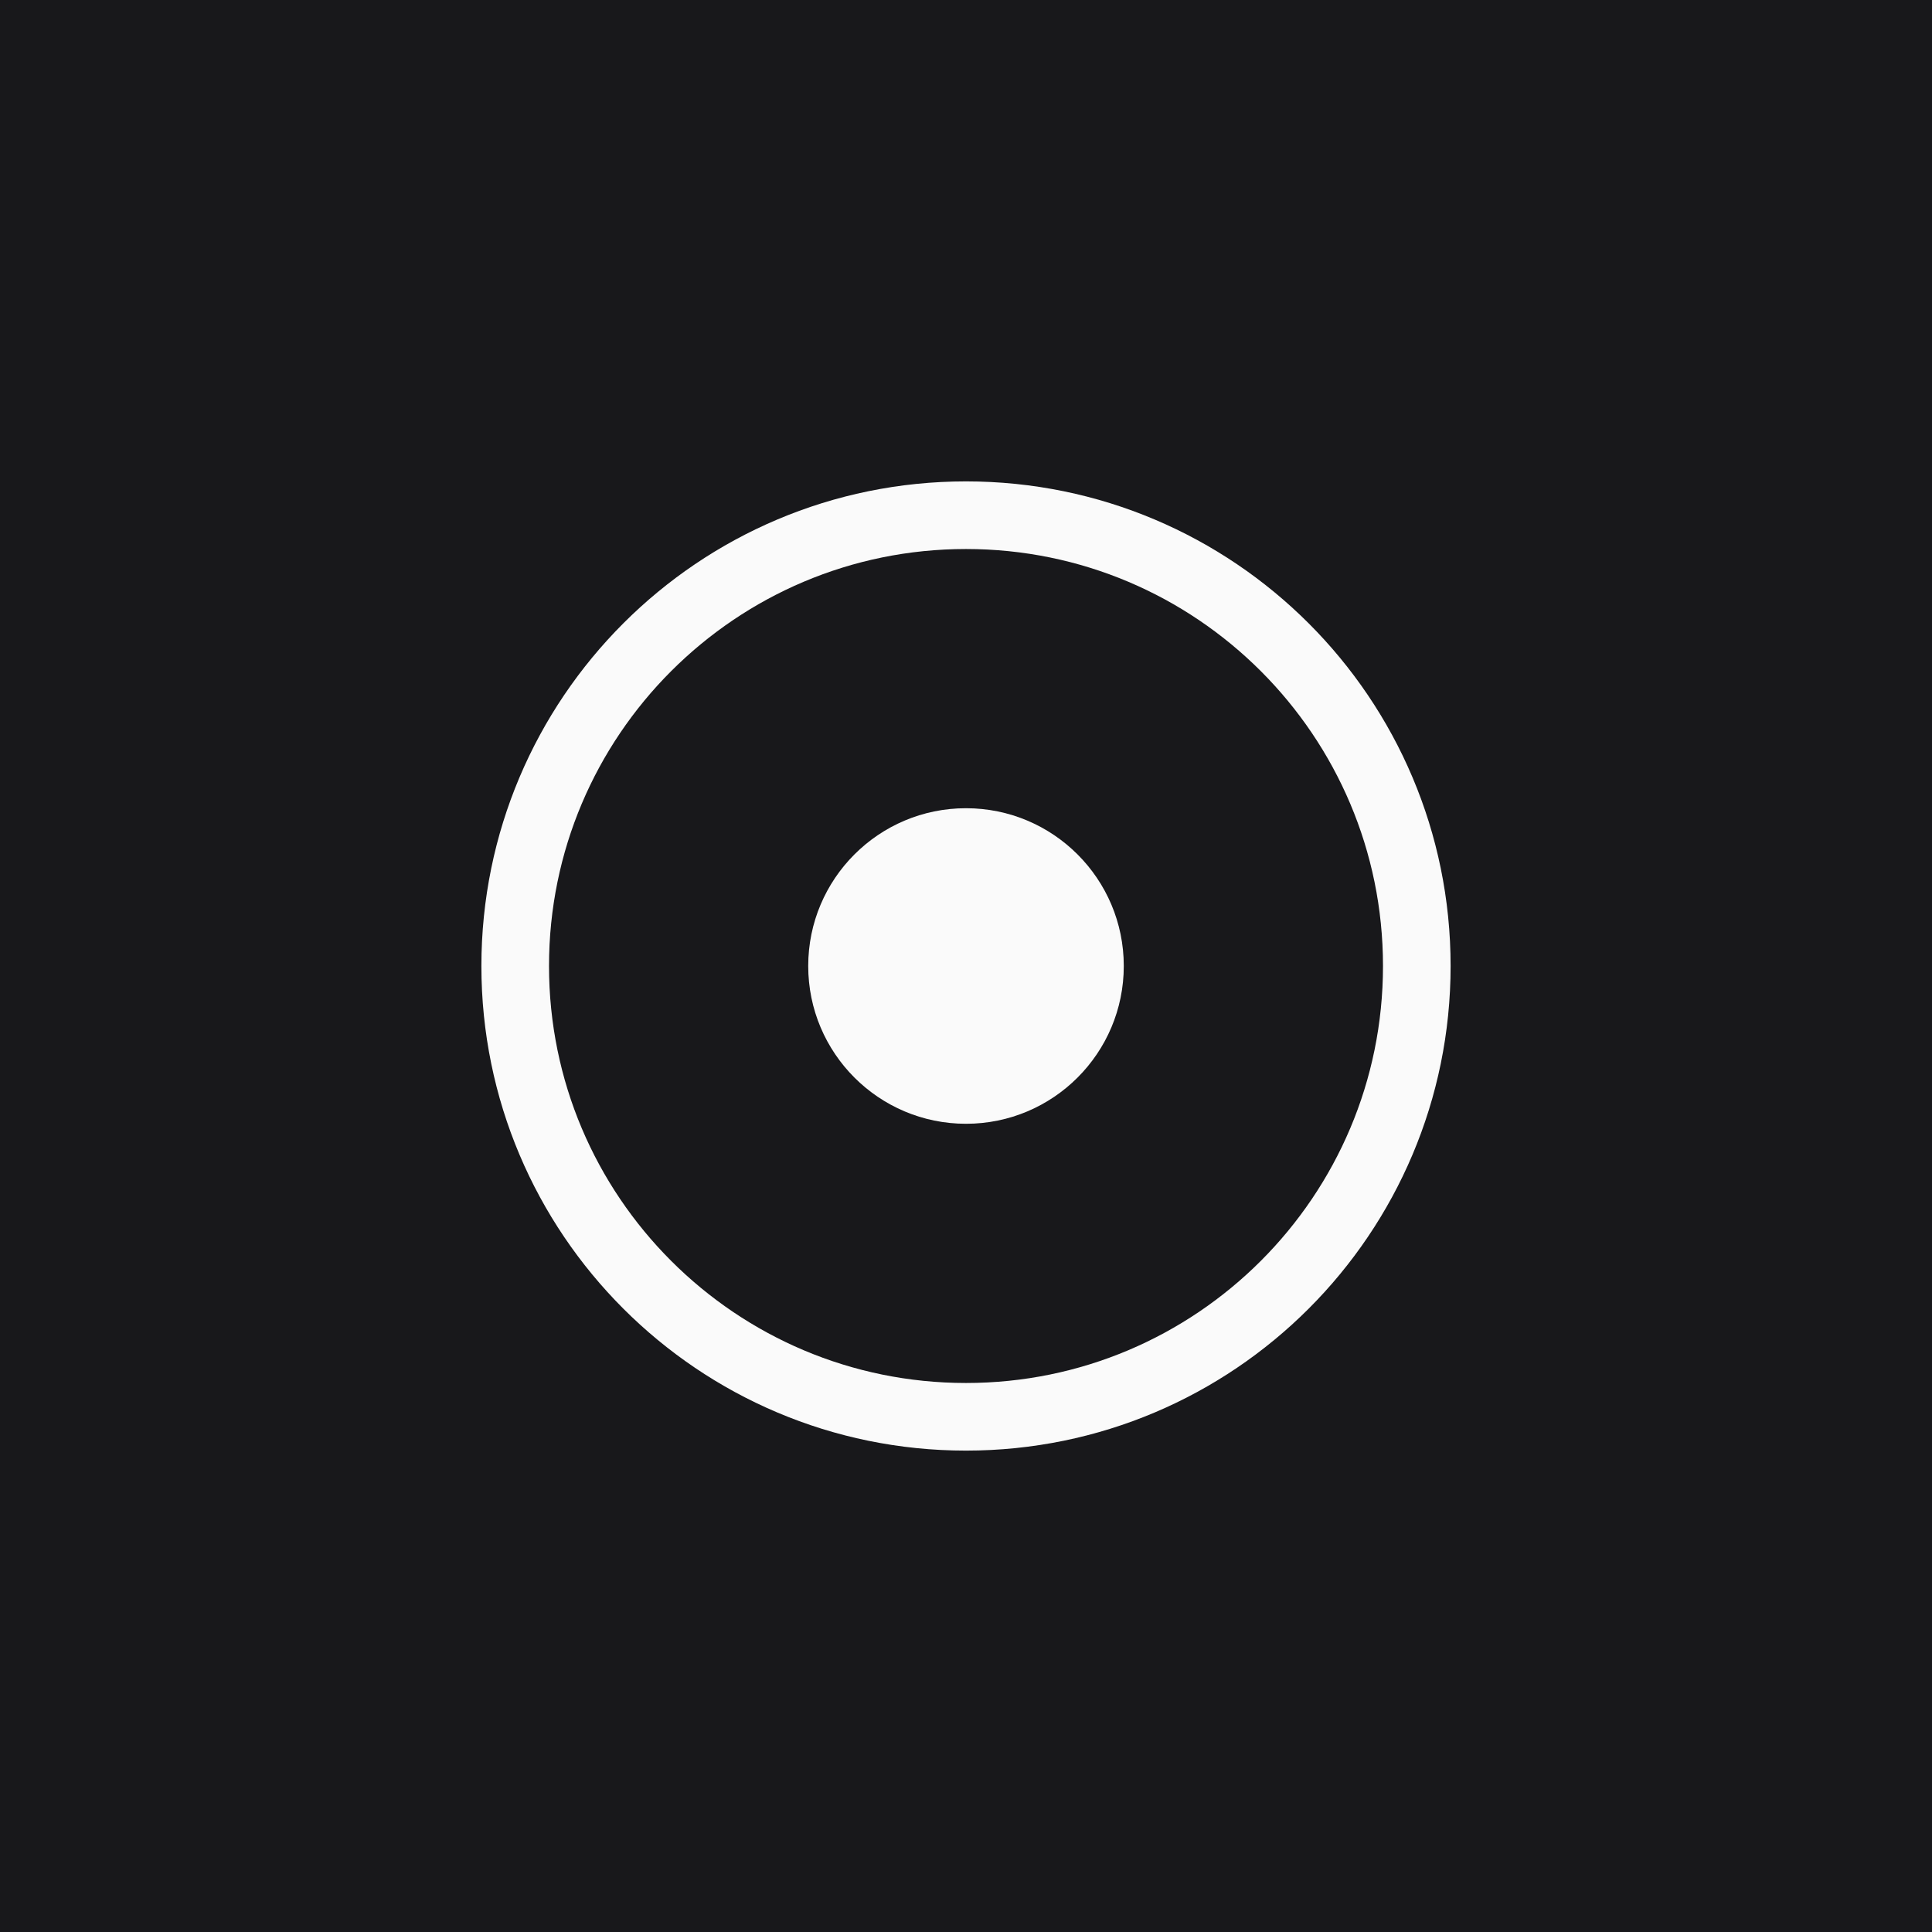
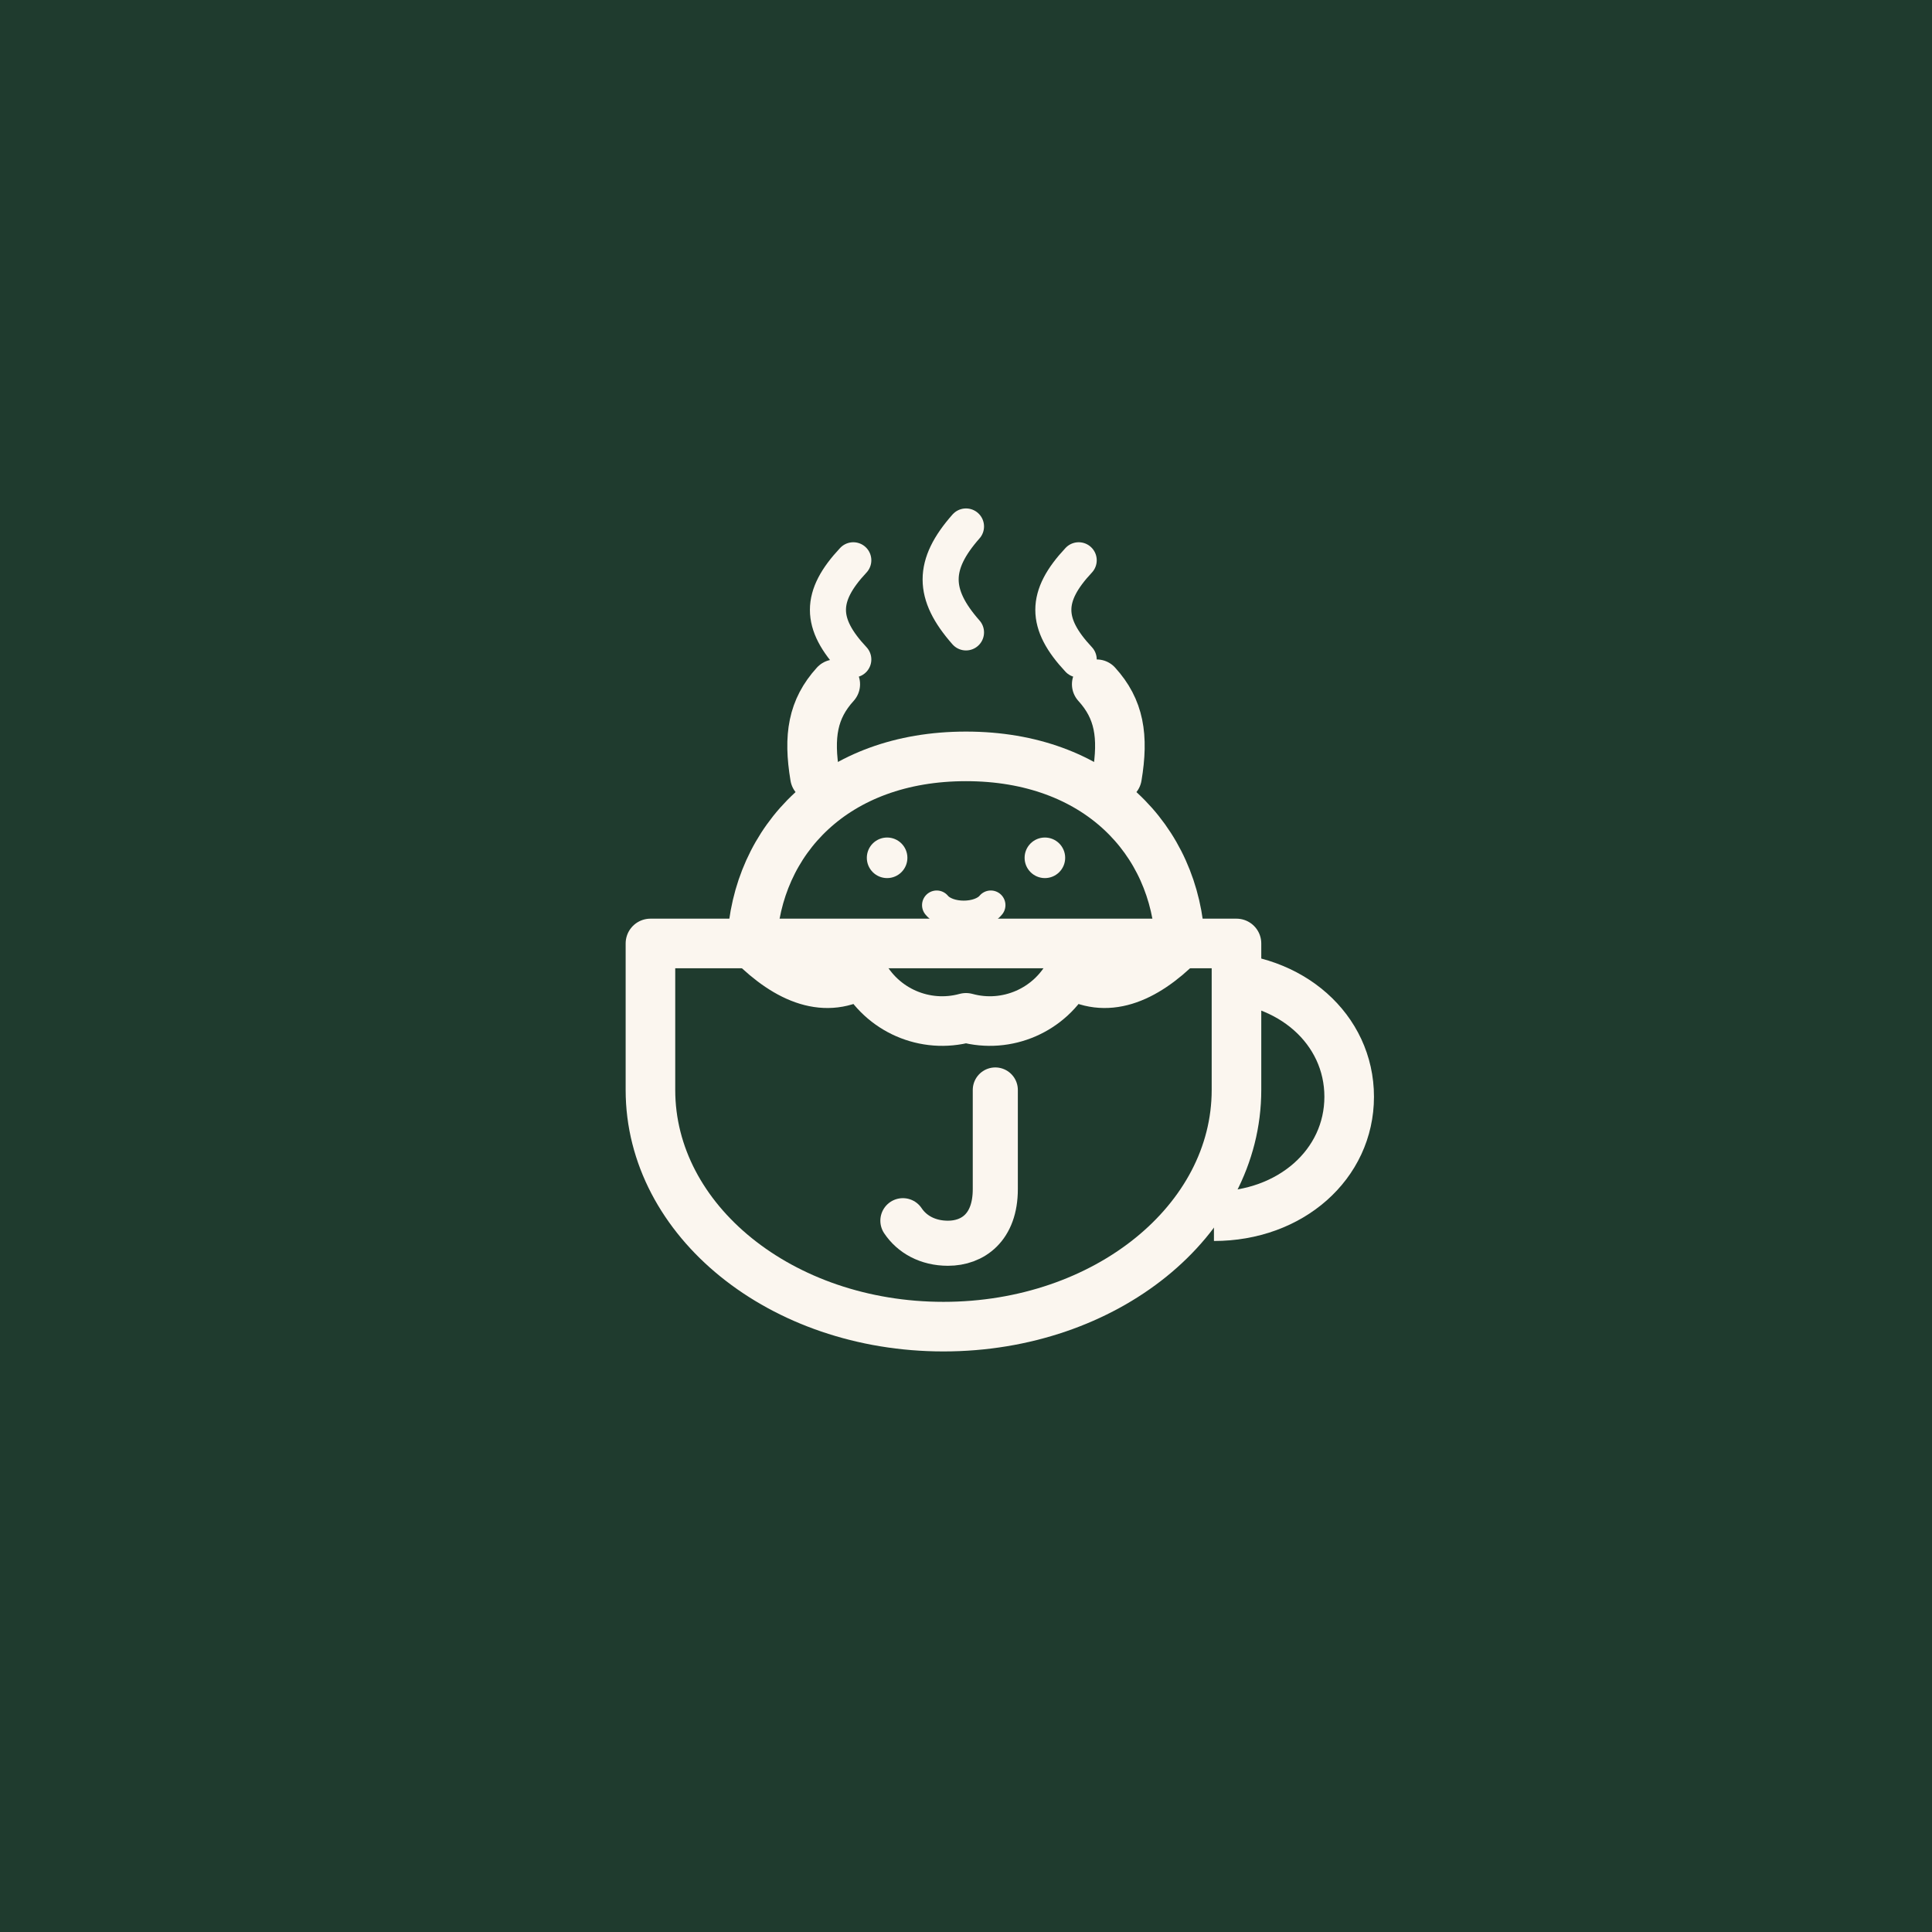
<svg xmlns="http://www.w3.org/2000/svg" viewBox="0 0 512 512" width="512" height="512">
-   <rect width="512" height="512" fill="#18181b" />
+   <rect width="512" height="512" fill="#1f3b2e" />
  <svg x="112.64" y="112.64" width="286.72" height="286.72" viewBox="0 0 48 48">
-     <circle cx="24" cy="24" r="20" fill="none" stroke="#fafafa" stroke-width="3" />
-     <circle cx="24" cy="24" r="7" fill="#fafafa" />
+     <path d="M19 6c-1.5 1.6-1.5 2.8 0 4.4M24 4.5c-1.5 1.7-1.5 3 0 4.7M29 6c-1.5 1.6-1.5 2.8 0 4.4" fill="none" stroke="#FBF6EF" stroke-width="1.6" stroke-linecap="round" />
+     <path d="M35 24.5c3.4 0 6 2.3 6 5.3s-2.6 5.3-6 5.3" fill="none" stroke="#FBF6EF" stroke-width="2.2" />
+     <path d="M10 23h26v6.5c0 5.8-5.8 10.5-13 10.5S10 35.3 10 29.5V23z" fill="none" stroke="#FBF6EF" stroke-width="2.2" stroke-linejoin="round" />
+     <path d="M14.5 23c.2-4.6 3.7-8.3 9.5-8.3s9.3 3.7 9.5 8.3c-1.6 1.6-3.3 2.3-4.9 1.3a4 4 0 0 1-4.6 2 4 4 0 0 1-4.6-2c-1.6 1-3.3.3-4.9-1.3z" fill="none" stroke="#FBF6EF" stroke-width="2.2" stroke-linejoin="round" />
+     <path d="M17.3 15.6c-.3-1.8-.1-3 .9-4.1M30.7 15.6c.3-1.8.1-3-.9-4.1" fill="none" stroke="#FBF6EF" stroke-width="2.2" stroke-linecap="round" />
+     <circle cx="20.5" cy="19.2" r="0.9" fill="#FBF6EF" />
+     <circle cx="27.5" cy="19.2" r="0.9" fill="#FBF6EF" />
+     <path d="M22.7 21.3c.5.6 1.9.6 2.4 0" fill="none" stroke="#FBF6EF" stroke-width="1.3" stroke-linecap="round" />
+     <path d="M25.3 29.5v4.4c0 1.7-1 2.4-2.1 2.4-.9 0-1.6-.4-2-1" fill="none" stroke="#FBF6EF" stroke-width="2" stroke-linecap="round" stroke-linejoin="round" />
  </svg>
</svg>
